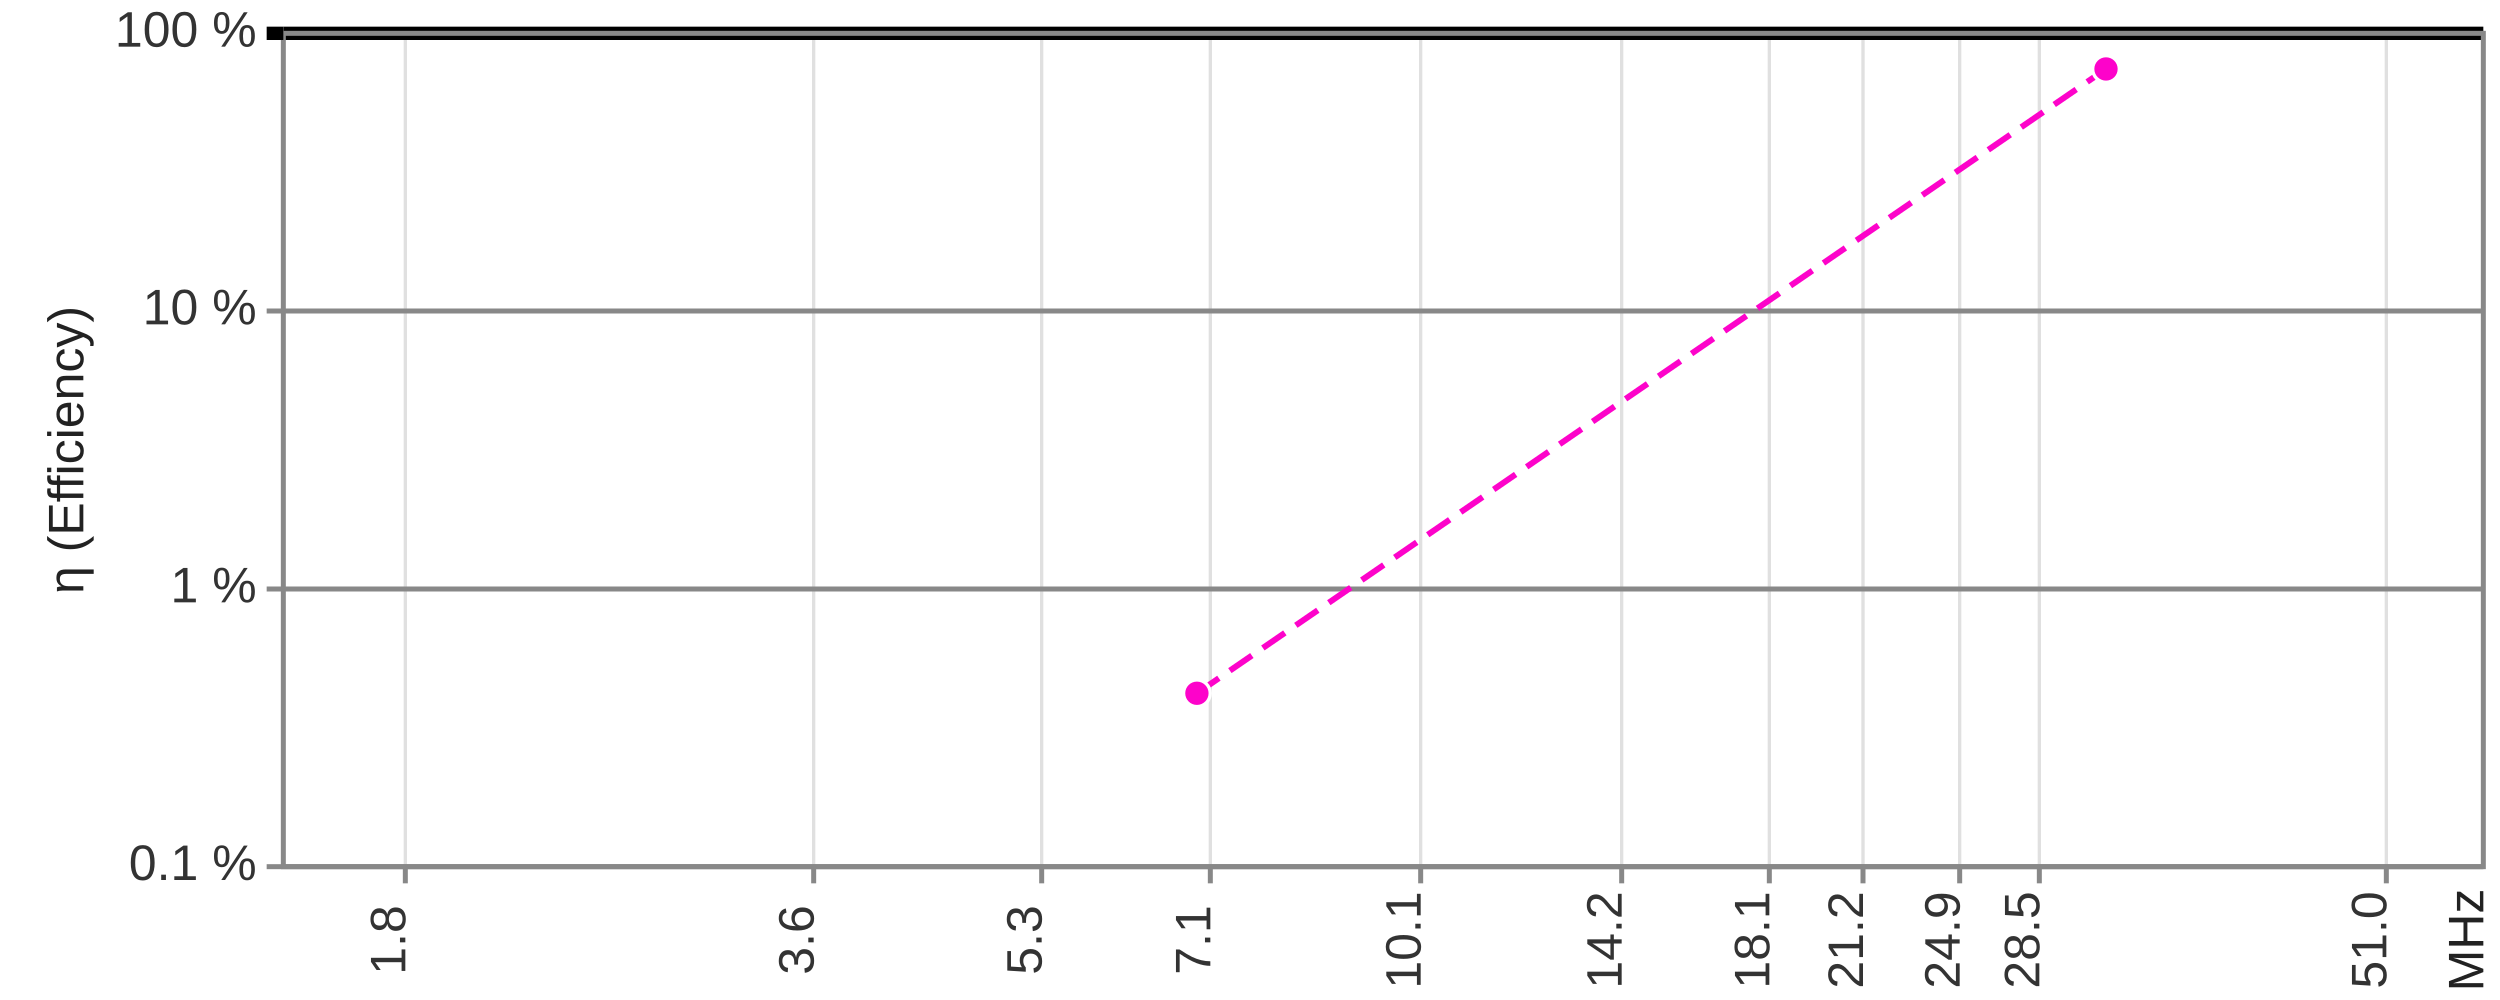
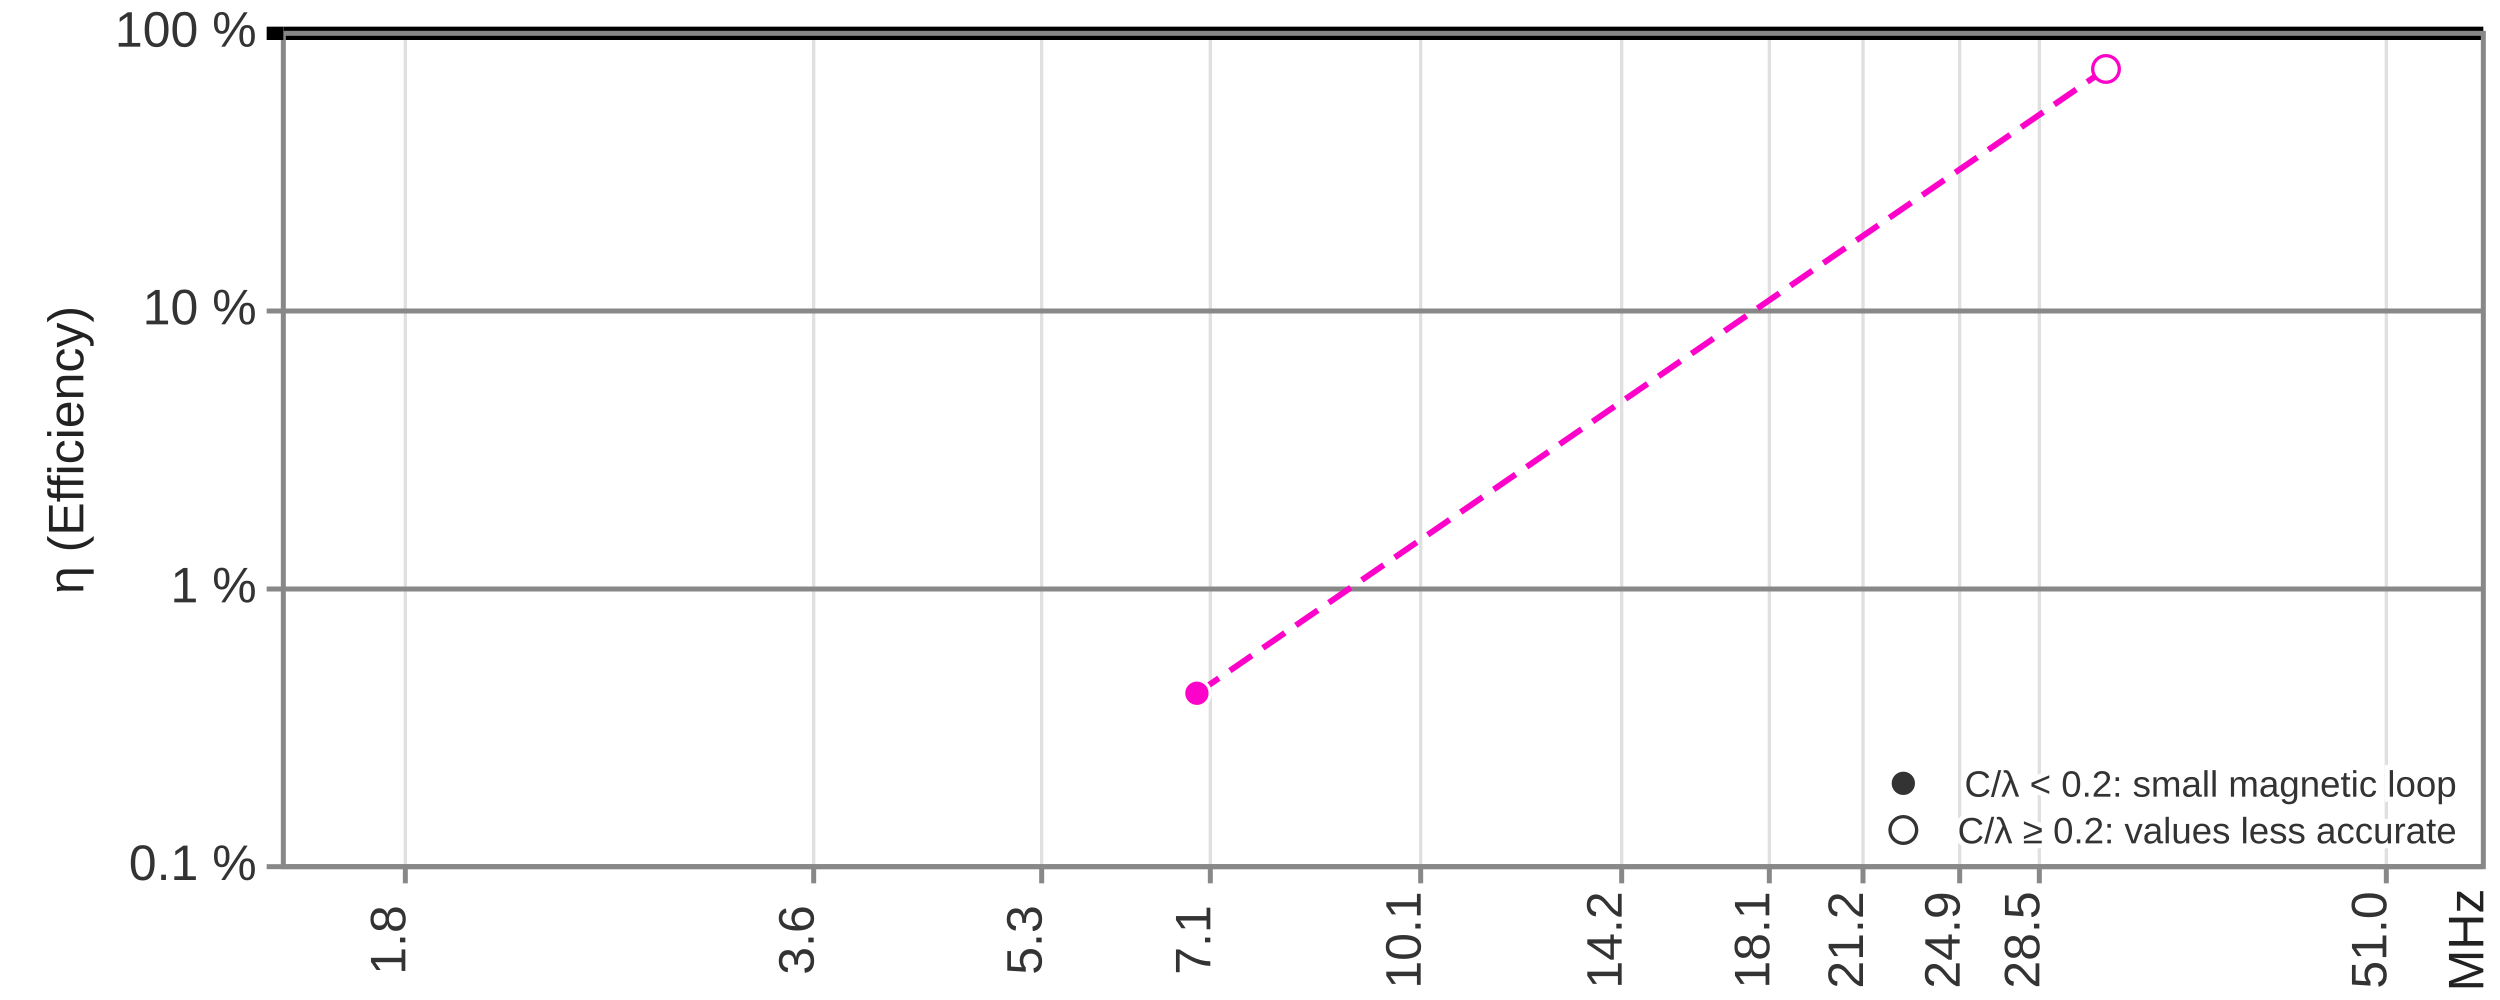
<svg xmlns="http://www.w3.org/2000/svg" width="750" height="300" viewBox="0 0 750 300">
  <rect width="750" height="300" fill="white" />
  <clipPath id="plotarea">
    <rect x="85" y="10" width="660" height="250" />
  </clipPath>
  <style>
    svg:has(.svg_legend_entry_0:hover, .svg_series_0:hover) .svg_legend_entry_0 line { stroke-width: 4; }
    svg:has(.svg_legend_entry_0:hover, .svg_series_0:hover) .svg_series_0 circle, svg:has(.svg_legend_entry_0:hover, .svg_series_0:hover) .svg_legend_entry_0 circle { r: 6; }
    svg:has(.svg_legend_entry_0:hover, .svg_series_0:hover) .svg_legend_entry_0 text { fill: #000; font-weight: bold; }
    svg:has(.svg_legend_entry_0:hover, .svg_series_0:hover) .eta_labels_0 { display: block; }
    svg:has(.svg_legend_entry_0:hover, .svg_series_0:hover) .hl_0 { display: block; }
  </style>
  <line x1="121.6" y1="10" x2="121.6" y2="260" stroke="#e0e0e0" stroke-width="1" />
  <line x1="244.1" y1="10" x2="244.1" y2="260" stroke="#e0e0e0" stroke-width="1" />
  <line x1="312.5" y1="10" x2="312.5" y2="260" stroke="#e0e0e0" stroke-width="1" />
  <line x1="363.1" y1="10" x2="363.1" y2="260" stroke="#e0e0e0" stroke-width="1" />
  <line x1="426.2" y1="10" x2="426.2" y2="260" stroke="#e0e0e0" stroke-width="1" />
  <line x1="486.5" y1="10" x2="486.5" y2="260" stroke="#e0e0e0" stroke-width="1" />
  <line x1="530.8" y1="10" x2="530.8" y2="260" stroke="#e0e0e0" stroke-width="1" />
  <line x1="558.9" y1="10" x2="558.9" y2="260" stroke="#e0e0e0" stroke-width="1" />
  <line x1="587.9" y1="10" x2="587.9" y2="260" stroke="#e0e0e0" stroke-width="1" />
  <line x1="611.8" y1="10" x2="611.8" y2="260" stroke="#e0e0e0" stroke-width="1" />
  <line x1="715.9" y1="10" x2="715.9" y2="260" stroke="#e0e0e0" stroke-width="1" />
  <line x1="85" y1="260.0" x2="745" y2="260.0" stroke="#888" stroke-width="1.5" />
  <line x1="85" y1="176.7" x2="745" y2="176.7" stroke="#888" stroke-width="1.5" />
  <line x1="85" y1="93.3" x2="745" y2="93.3" stroke="#888" stroke-width="1.5" />
  <line x1="85" y1="10.0" x2="745" y2="10.0" stroke="#000" stroke-width="4" />
  <rect x="85" y="10" width="660" height="250" fill="none" stroke="#888" stroke-width="1.5" />
  <line x1="121.6" y1="260" x2="121.6" y2="265" stroke="#888" stroke-width="1.5" />
  <text x="121.6" y="282" text-anchor="middle" font-size="15" font-family="Arial,sans-serif" fill="#333" transform="rotate(-90 121.6 282)">1.8</text>
  <line x1="244.1" y1="260" x2="244.1" y2="265" stroke="#888" stroke-width="1.5" />
  <text x="244.1" y="282" text-anchor="middle" font-size="15" font-family="Arial,sans-serif" fill="#333" transform="rotate(-90 244.1 282)">3.6</text>
  <line x1="312.5" y1="260" x2="312.5" y2="265" stroke="#888" stroke-width="1.5" />
  <text x="312.5" y="282" text-anchor="middle" font-size="15" font-family="Arial,sans-serif" fill="#333" transform="rotate(-90 312.5 282)">5.3</text>
  <line x1="363.1" y1="260" x2="363.1" y2="265" stroke="#888" stroke-width="1.5" />
  <text x="363.1" y="282" text-anchor="middle" font-size="15" font-family="Arial,sans-serif" fill="#333" transform="rotate(-90 363.1 282)">7.1</text>
  <line x1="426.2" y1="260" x2="426.2" y2="265" stroke="#888" stroke-width="1.5" />
  <text x="426.2" y="282" text-anchor="middle" font-size="15" font-family="Arial,sans-serif" fill="#333" transform="rotate(-90 426.2 282)">10.1</text>
  <line x1="486.5" y1="260" x2="486.5" y2="265" stroke="#888" stroke-width="1.5" />
  <text x="486.5" y="282" text-anchor="middle" font-size="15" font-family="Arial,sans-serif" fill="#333" transform="rotate(-90 486.5 282)">14.2</text>
  <line x1="530.8" y1="260" x2="530.8" y2="265" stroke="#888" stroke-width="1.5" />
  <text x="530.8" y="282" text-anchor="middle" font-size="15" font-family="Arial,sans-serif" fill="#333" transform="rotate(-90 530.8 282)">18.1</text>
  <line x1="558.9" y1="260" x2="558.9" y2="265" stroke="#888" stroke-width="1.5" />
  <text x="558.9" y="282" text-anchor="middle" font-size="15" font-family="Arial,sans-serif" fill="#333" transform="rotate(-90 558.9 282)">21.2</text>
  <line x1="587.9" y1="260" x2="587.9" y2="265" stroke="#888" stroke-width="1.5" />
  <text x="587.9" y="282" text-anchor="middle" font-size="15" font-family="Arial,sans-serif" fill="#333" transform="rotate(-90 587.9 282)">24.9</text>
  <line x1="611.8" y1="260" x2="611.8" y2="265" stroke="#888" stroke-width="1.5" />
  <text x="611.8" y="282" text-anchor="middle" font-size="15" font-family="Arial,sans-serif" fill="#333" transform="rotate(-90 611.8 282)">28.5</text>
  <line x1="715.9" y1="260" x2="715.9" y2="265" stroke="#888" stroke-width="1.5" />
  <text x="715.9" y="282" text-anchor="middle" font-size="15" font-family="Arial,sans-serif" fill="#333" transform="rotate(-90 715.9 282)">51.0</text>
  <line x1="80" y1="260.0" x2="85" y2="260.0" stroke="#888" stroke-width="1.5" />
  <text x="77" y="264.0" text-anchor="end" font-size="15" font-family="Arial,sans-serif" fill="#333">0.1 %</text>
  <line x1="80" y1="176.7" x2="85" y2="176.7" stroke="#888" stroke-width="1.5" />
  <text x="77" y="180.7" text-anchor="end" font-size="15" font-family="Arial,sans-serif" fill="#333">1 %</text>
  <line x1="80" y1="93.3" x2="85" y2="93.3" stroke="#888" stroke-width="1.5" />
  <text x="77" y="97.3" text-anchor="end" font-size="15" font-family="Arial,sans-serif" fill="#333">10 %</text>
  <line x1="80" y1="10.0" x2="85" y2="10.0" stroke="#000" stroke-width="4" />
  <text x="77" y="14.0" text-anchor="end" font-size="15" font-family="Arial,sans-serif" fill="#333">100 %</text>
  <text x="745.0" y="282" text-anchor="middle" font-size="15" font-family="Arial,sans-serif" fill="#222" transform="rotate(-90 745.0 282)">MHz</text>
  <text transform="rotate(-90 25 135.0)" x="25" y="135.0" text-anchor="middle" font-size="15" font-family="Arial,sans-serif" fill="#222">η (Efficiency)</text>
  <g class="svg_series_0">
    <polyline points="359.07,207.98 631.80,20.69" fill="none" stroke="transparent" style="stroke-width: 12;" clip-path="url(#plotarea)" />
    <polyline points="359.07,207.98 631.80,20.69" fill="none" stroke="#fd03ca" stroke-width="1.8" stroke-dasharray="8,4" clip-path="url(#plotarea)" />
    <circle cx="359.07" cy="207.98" r="4" fill="#fd03ca" stroke="white" stroke-width="1" clip-path="url(#plotarea)" />
-     <circle cx="631.80" cy="20.69" r="4" fill="#fd03ca" stroke="white" stroke-width="1" clip-path="url(#plotarea)" />
+     <circle cx="631.80" cy="20.69" r="4" fill="white" stroke="#fd03ca" stroke-width="1" clip-path="url(#plotarea)" />
  </g>
-   <g id="highlight_overlay">
+   <g id="highlight_overlay" pointer-events="none">
    <g class="hl_0" display="none">
      <polyline points="359.07,207.98 631.80,20.69" fill="none" stroke="#fd03ca" stroke-width="4" stroke-dasharray="8,4" clip-path="url(#plotarea)" />
+       <circle cx="359.07" cy="207.98" r="6" fill="#fd03ca" stroke="white" stroke-width="1" clip-path="url(#plotarea)" />
+       <circle cx="631.80" cy="20.69" r="6" fill="white" stroke="#fd03ca" stroke-width="1" clip-path="url(#plotarea)" />
    </g>
  </g>
  <g id="labels_overlay">
    <g class="eta_labels_0" display="none">
      <rect x="345.3" y="190.0" width="27.5" height="12" fill="white" />
      <text x="359.07" y="199.98" text-anchor="middle" font-size="10" font-family="Arial,sans-serif" fill="#222">0.42%</text>
      <rect x="623.6" y="28.7" width="16.5" height="12" fill="white" />
      <text x="631.80" y="38.69" text-anchor="middle" font-size="10" font-family="Arial,sans-serif" fill="#222">74%</text>
    </g>
  </g>
+   <g class="accuracy_legend" pointer-events="none">
+     <circle cx="571" cy="235" r="4" fill="#333" stroke="white" stroke-width="1" />
+     <text x="737" y="239" text-anchor="end" font-size="11" font-family="Arial,sans-serif" fill="#333" textLength="155" lengthAdjust="spacingAndGlyphs" paint-order="stroke" stroke="white" stroke-width="3">C/λ &lt; 0.2: small magnetic loop</text>
+     <circle cx="571" cy="249" r="4" fill="white" stroke="#333" stroke-width="1" />
+     <text x="737" y="253" text-anchor="end" font-size="11" font-family="Arial,sans-serif" fill="#333" textLength="155" lengthAdjust="spacingAndGlyphs" paint-order="stroke" stroke="white" stroke-width="3">C/λ ≥ 0.2: values less accurate</text>
+   </g>
</svg>
